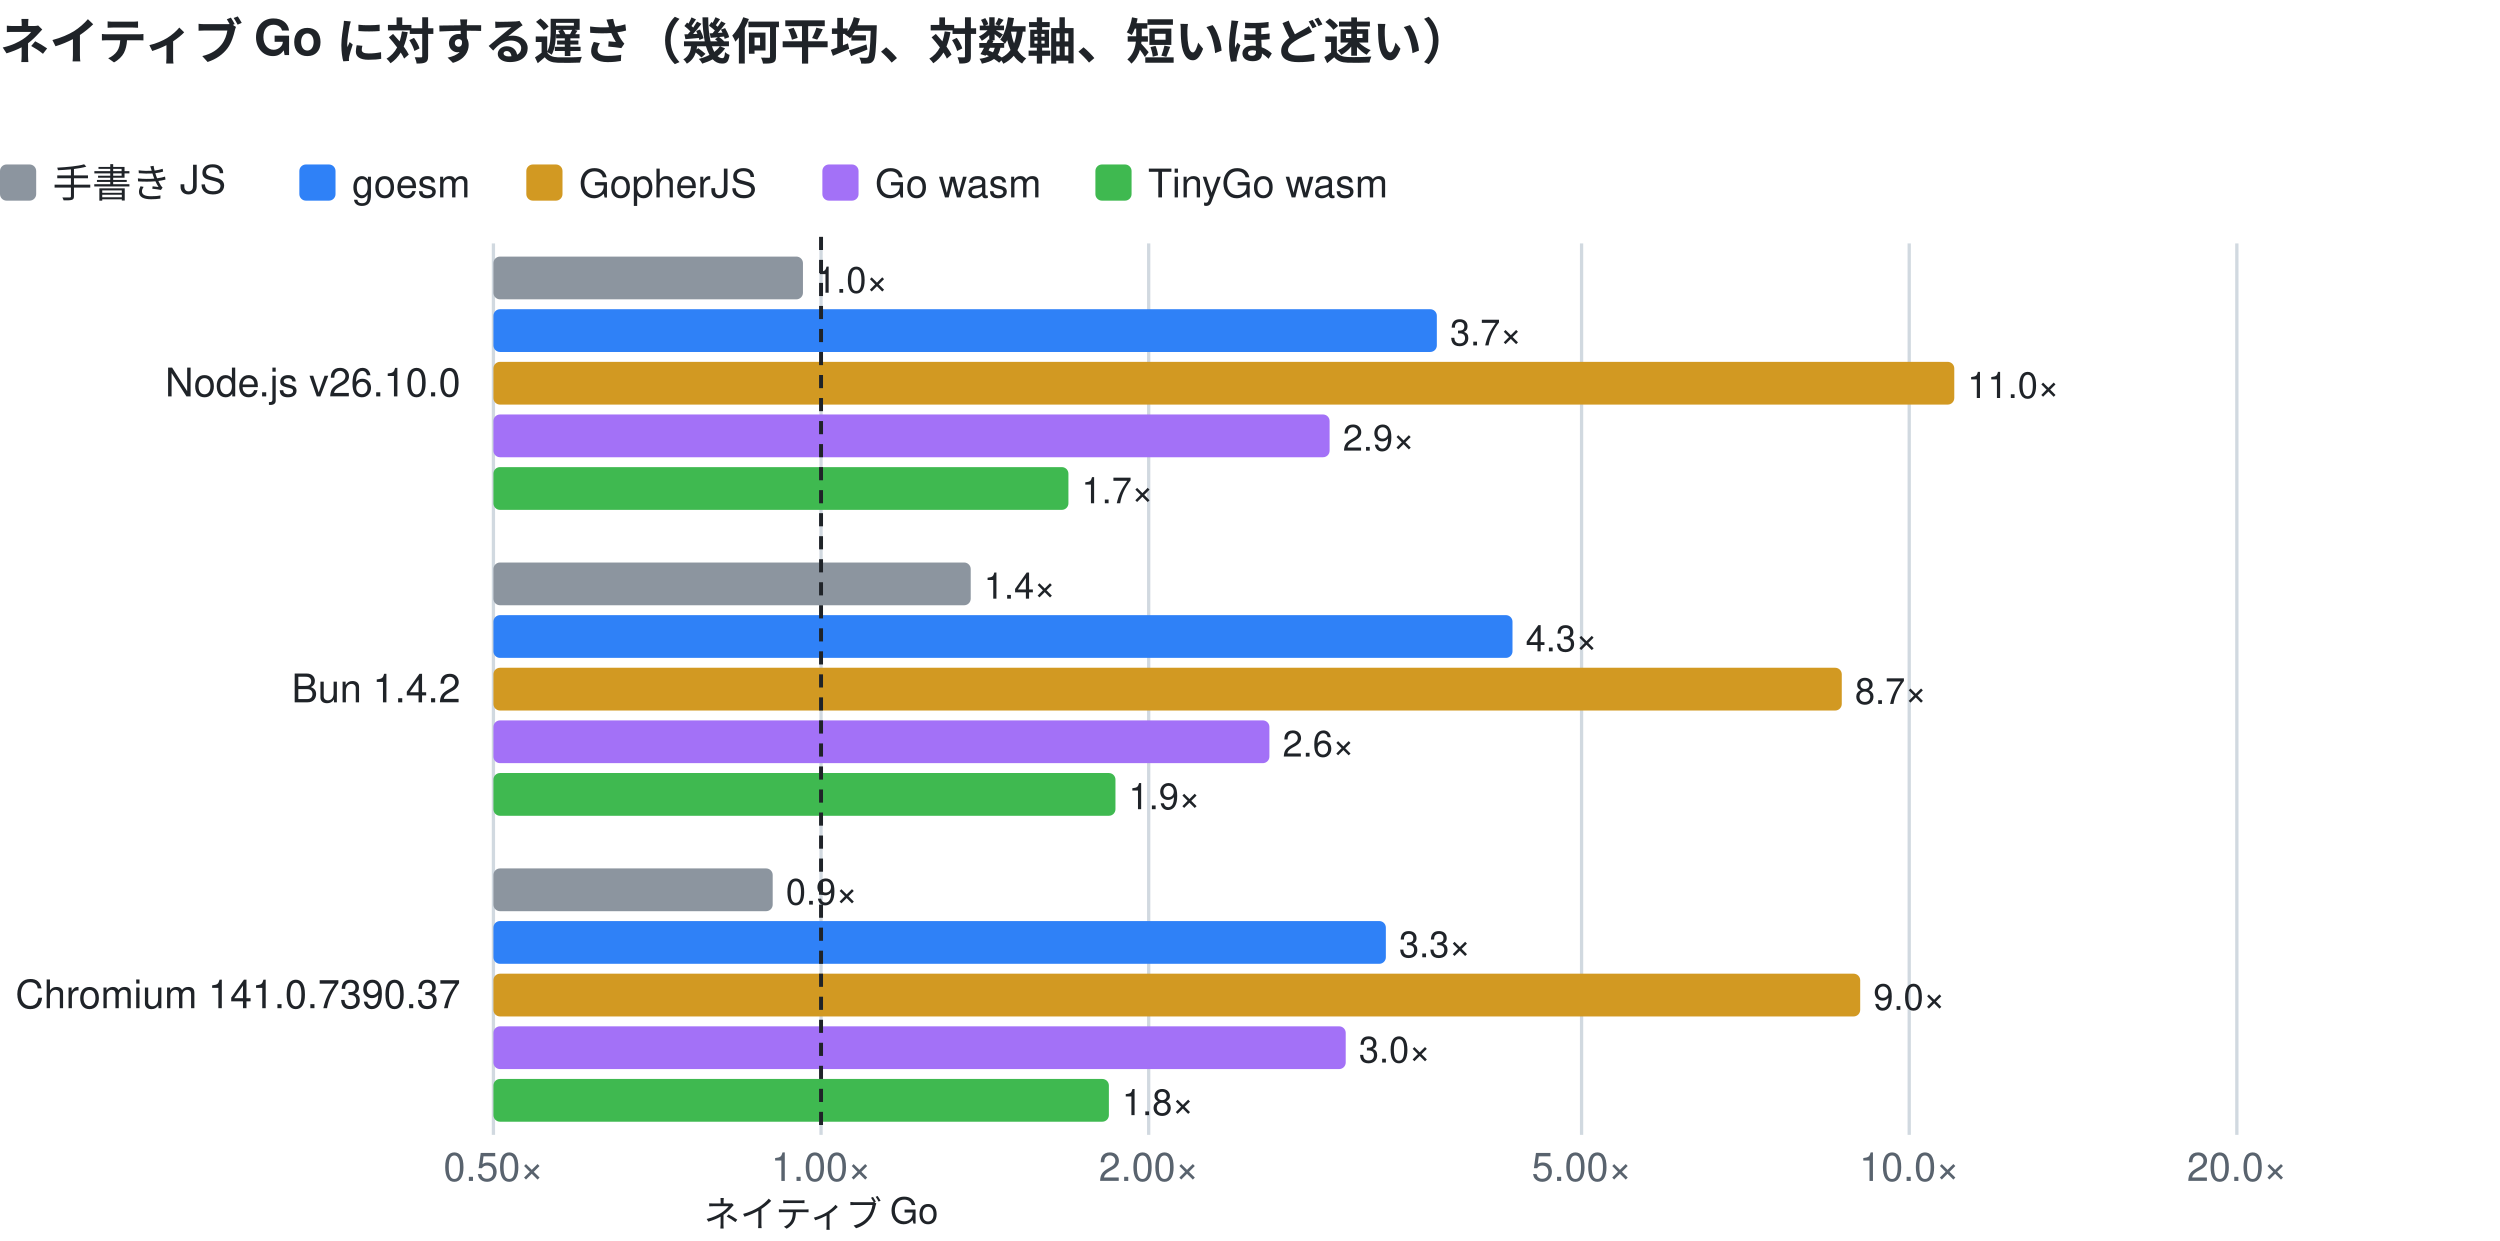
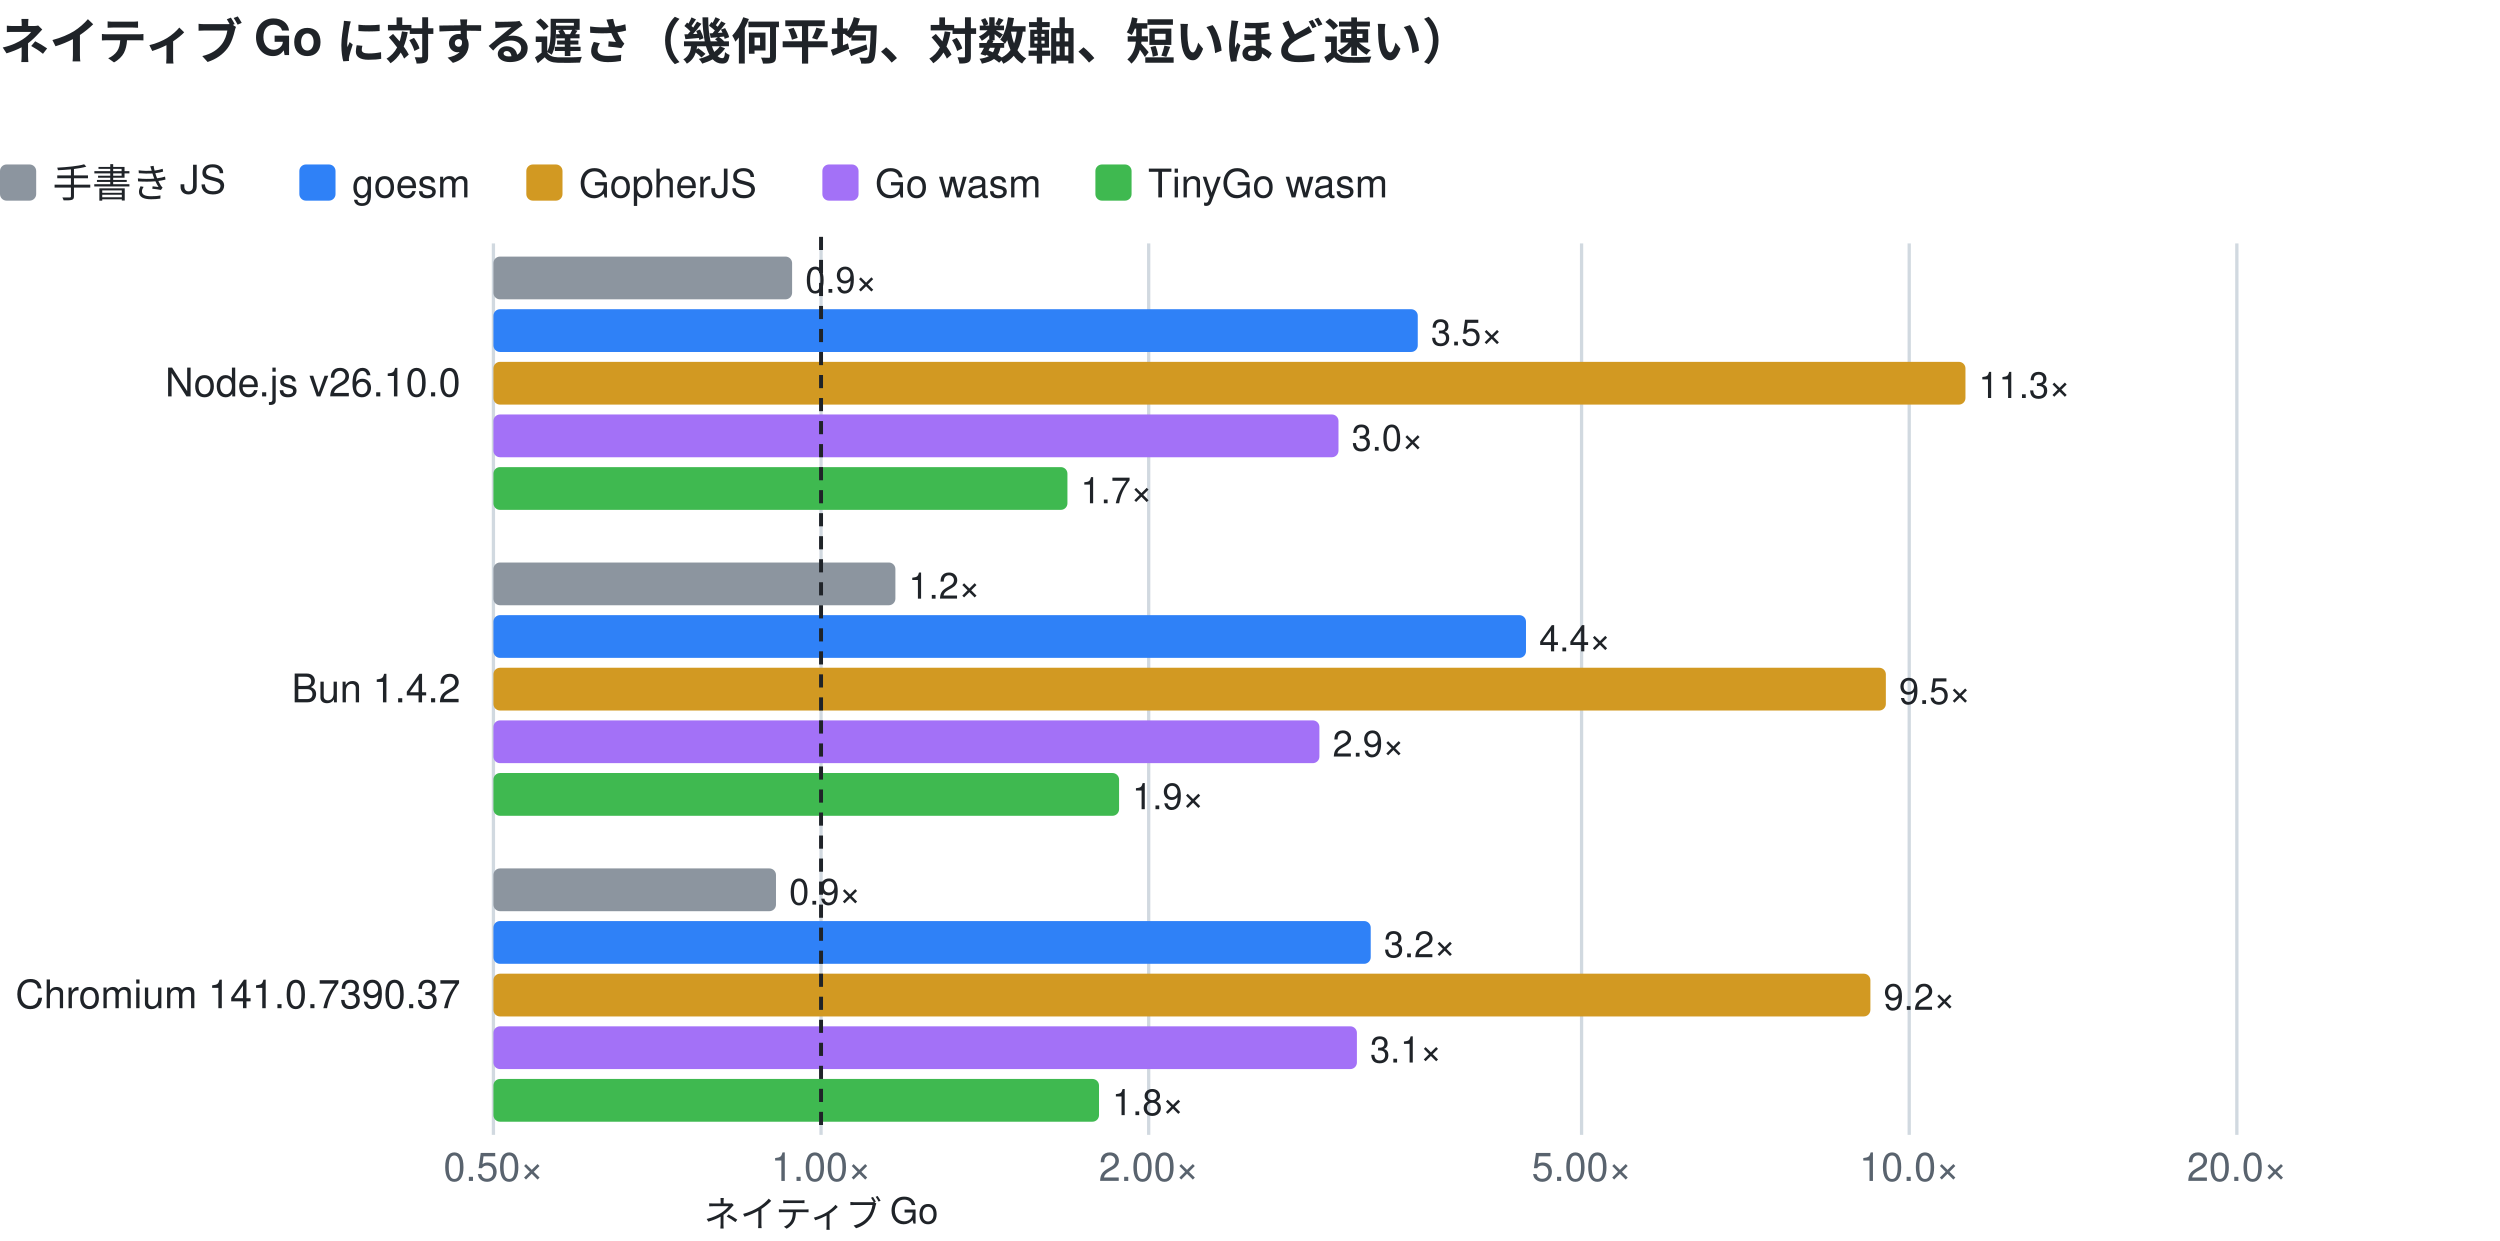
<svg xmlns="http://www.w3.org/2000/svg" width="760" height="377" viewBox="0 0 760 377" font-family="-apple-system, 'Segoe UI', Helvetica, Arial, 'Hiragino Sans', 'Noto Sans CJK JP', 'Yu Gothic', sans-serif" font-size="12">
  <style>.t{fill:#1f2328}.m{fill:#59636e}.g{stroke:#d1d9e0}.r{stroke:#1f2328}@media (prefers-color-scheme:dark){.t{fill:#f0f6fc}.m{fill:#9198a1}.g{stroke:#3d444d}.r{stroke:#f0f6fc}}</style>
  <text class="t" x="0" y="18" font-size="15" font-weight="600">ネイティブ Go に対する遅さ（幾何平均、対数軸、短いほど速い）</text>
  <rect x="0" y="50" width="11" height="11" rx="2" fill="#8c959f" />
  <text class="t" x="16" y="60">手書き JS</text>
  <rect x="91" y="50" width="11" height="11" rx="2" fill="#2f81f7" />
  <text class="t" x="107" y="60">goesm</text>
  <rect x="160" y="50" width="11" height="11" rx="2" fill="#d29922" />
  <text class="t" x="176" y="60">GopherJS</text>
  <rect x="250" y="50" width="11" height="11" rx="2" fill="#a371f7" />
  <text class="t" x="266" y="60">Go wasm</text>
  <rect x="333" y="50" width="11" height="11" rx="2" fill="#3fb950" />
  <text class="t" x="349" y="60">TinyGo wasm</text>
  <line class="g" x1="150.0" y1="74" x2="150.0" y2="345" />
  <text class="m" x="150.0" y="359" text-anchor="middle">0.50×</text>
  <line class="g" x1="249.6" y1="74" x2="249.6" y2="345" />
  <text class="m" x="249.6" y="359" text-anchor="middle">1.00×</text>
  <line class="g" x1="349.2" y1="74" x2="349.2" y2="345" />
  <text class="m" x="349.2" y="359" text-anchor="middle">2.00×</text>
  <line class="g" x1="480.8" y1="74" x2="480.8" y2="345" />
  <text class="m" x="480.8" y="359" text-anchor="middle">5.00×</text>
  <line class="g" x1="580.4" y1="74" x2="580.4" y2="345" />
  <text class="m" x="580.4" y="359" text-anchor="middle">10.0×</text>
  <line class="g" x1="680.0" y1="74" x2="680.0" y2="345" />
  <text class="m" x="680.0" y="359" text-anchor="middle">20.0×</text>
  <text class="t" x="140" y="120.5" text-anchor="end">Node.js v26.10.0</text>
-   <rect x="150" y="78" width="94.1" height="13" rx="2" fill="#8c959f" />
-   <text class="t" x="248.1" y="89" font-size="11">1.0×</text>
-   <rect x="150" y="94" width="286.8" height="13" rx="2" fill="#2f81f7" />
-   <text class="t" x="440.8" y="105" font-size="11">3.7×</text>
-   <rect x="150" y="110" width="444.1" height="13" rx="2" fill="#d29922" />
-   <text class="t" x="598.1" y="121" font-size="11">11.0×</text>
-   <rect x="150" y="126" width="254.2" height="13" rx="2" fill="#a371f7" />
-   <text class="t" x="408.2" y="137" font-size="11">2.9×</text>
-   <rect x="150" y="142" width="174.8" height="13" rx="2" fill="#3fb950" />
-   <text class="t" x="328.8" y="153" font-size="11">1.7×</text>
+   <rect x="150" y="78" width="90.8" height="13" rx="2" fill="#8c959f" />
+   <text class="t" x="244.8" y="89" font-size="11">0.9×</text>
+   <rect x="150" y="94" width="281.0" height="13" rx="2" fill="#2f81f7" />
+   <text class="t" x="435.0" y="105" font-size="11">3.5×</text>
+   <rect x="150" y="110" width="447.5" height="13" rx="2" fill="#d29922" />
+   <text class="t" x="601.5" y="121" font-size="11">11.3×</text>
+   <rect x="150" y="126" width="256.9" height="13" rx="2" fill="#a371f7" />
+   <text class="t" x="410.9" y="137" font-size="11">3.0×</text>
+   <rect x="150" y="142" width="174.5" height="13" rx="2" fill="#3fb950" />
+   <text class="t" x="328.5" y="153" font-size="11">1.7×</text>
  <text class="t" x="140" y="213.5" text-anchor="end">Bun 1.4.2</text>
-   <rect x="150" y="171" width="145.1" height="13" rx="2" fill="#8c959f" />
-   <text class="t" x="299.1" y="182" font-size="11">1.4×</text>
-   <rect x="150" y="187" width="309.8" height="13" rx="2" fill="#2f81f7" />
-   <text class="t" x="463.8" y="198" font-size="11">4.3×</text>
-   <rect x="150" y="203" width="409.9" height="13" rx="2" fill="#d29922" />
-   <text class="t" x="563.9" y="214" font-size="11">8.7×</text>
-   <rect x="150" y="219" width="235.9" height="13" rx="2" fill="#a371f7" />
-   <text class="t" x="389.9" y="230" font-size="11">2.6×</text>
-   <rect x="150" y="235" width="189.1" height="13" rx="2" fill="#3fb950" />
-   <text class="t" x="343.1" y="246" font-size="11">1.9×</text>
+   <rect x="150" y="171" width="122.2" height="13" rx="2" fill="#8c959f" />
+   <text class="t" x="276.2" y="182" font-size="11">1.2×</text>
+   <rect x="150" y="187" width="313.9" height="13" rx="2" fill="#2f81f7" />
+   <text class="t" x="467.9" y="198" font-size="11">4.4×</text>
+   <rect x="150" y="203" width="423.3" height="13" rx="2" fill="#d29922" />
+   <text class="t" x="577.3" y="214" font-size="11">9.5×</text>
+   <rect x="150" y="219" width="251.1" height="13" rx="2" fill="#a371f7" />
+   <text class="t" x="405.1" y="230" font-size="11">2.9×</text>
+   <rect x="150" y="235" width="190.2" height="13" rx="2" fill="#3fb950" />
+   <text class="t" x="344.2" y="246" font-size="11">1.9×</text>
  <text class="t" x="140" y="306.5" text-anchor="end">Chromium 141.0.7390.37</text>
-   <rect x="150" y="264" width="84.9" height="13" rx="2" fill="#8c959f" />
-   <text class="t" x="238.9" y="275" font-size="11">0.9×</text>
-   <rect x="150" y="280" width="271.3" height="13" rx="2" fill="#2f81f7" />
-   <text class="t" x="425.3" y="291" font-size="11">3.3×</text>
-   <rect x="150" y="296" width="415.5" height="13" rx="2" fill="#d29922" />
-   <text class="t" x="569.5" y="307" font-size="11">9.0×</text>
-   <rect x="150" y="312" width="259.1" height="13" rx="2" fill="#a371f7" />
-   <text class="t" x="413.1" y="323" font-size="11">3.0×</text>
-   <rect x="150" y="328" width="187.1" height="13" rx="2" fill="#3fb950" />
-   <text class="t" x="341.1" y="339" font-size="11">1.8×</text>
+   <rect x="150" y="264" width="85.9" height="13" rx="2" fill="#8c959f" />
+   <text class="t" x="239.9" y="275" font-size="11">0.9×</text>
+   <rect x="150" y="280" width="266.7" height="13" rx="2" fill="#2f81f7" />
+   <text class="t" x="420.7" y="291" font-size="11">3.2×</text>
+   <rect x="150" y="296" width="418.6" height="13" rx="2" fill="#d29922" />
+   <text class="t" x="572.6" y="307" font-size="11">9.2×</text>
+   <rect x="150" y="312" width="262.5" height="13" rx="2" fill="#a371f7" />
+   <text class="t" x="416.5" y="323" font-size="11">3.1×</text>
+   <rect x="150" y="328" width="184.1" height="13" rx="2" fill="#3fb950" />
+   <text class="t" x="338.1" y="339" font-size="11">1.8×</text>
  <line class="r" x1="249.6" y1="72" x2="249.6" y2="345" stroke-dasharray="4 3" stroke-width="1.2" />
  <text class="t" x="249.6" y="373" text-anchor="middle" font-size="11">ネイティブ Go</text>
</svg>
